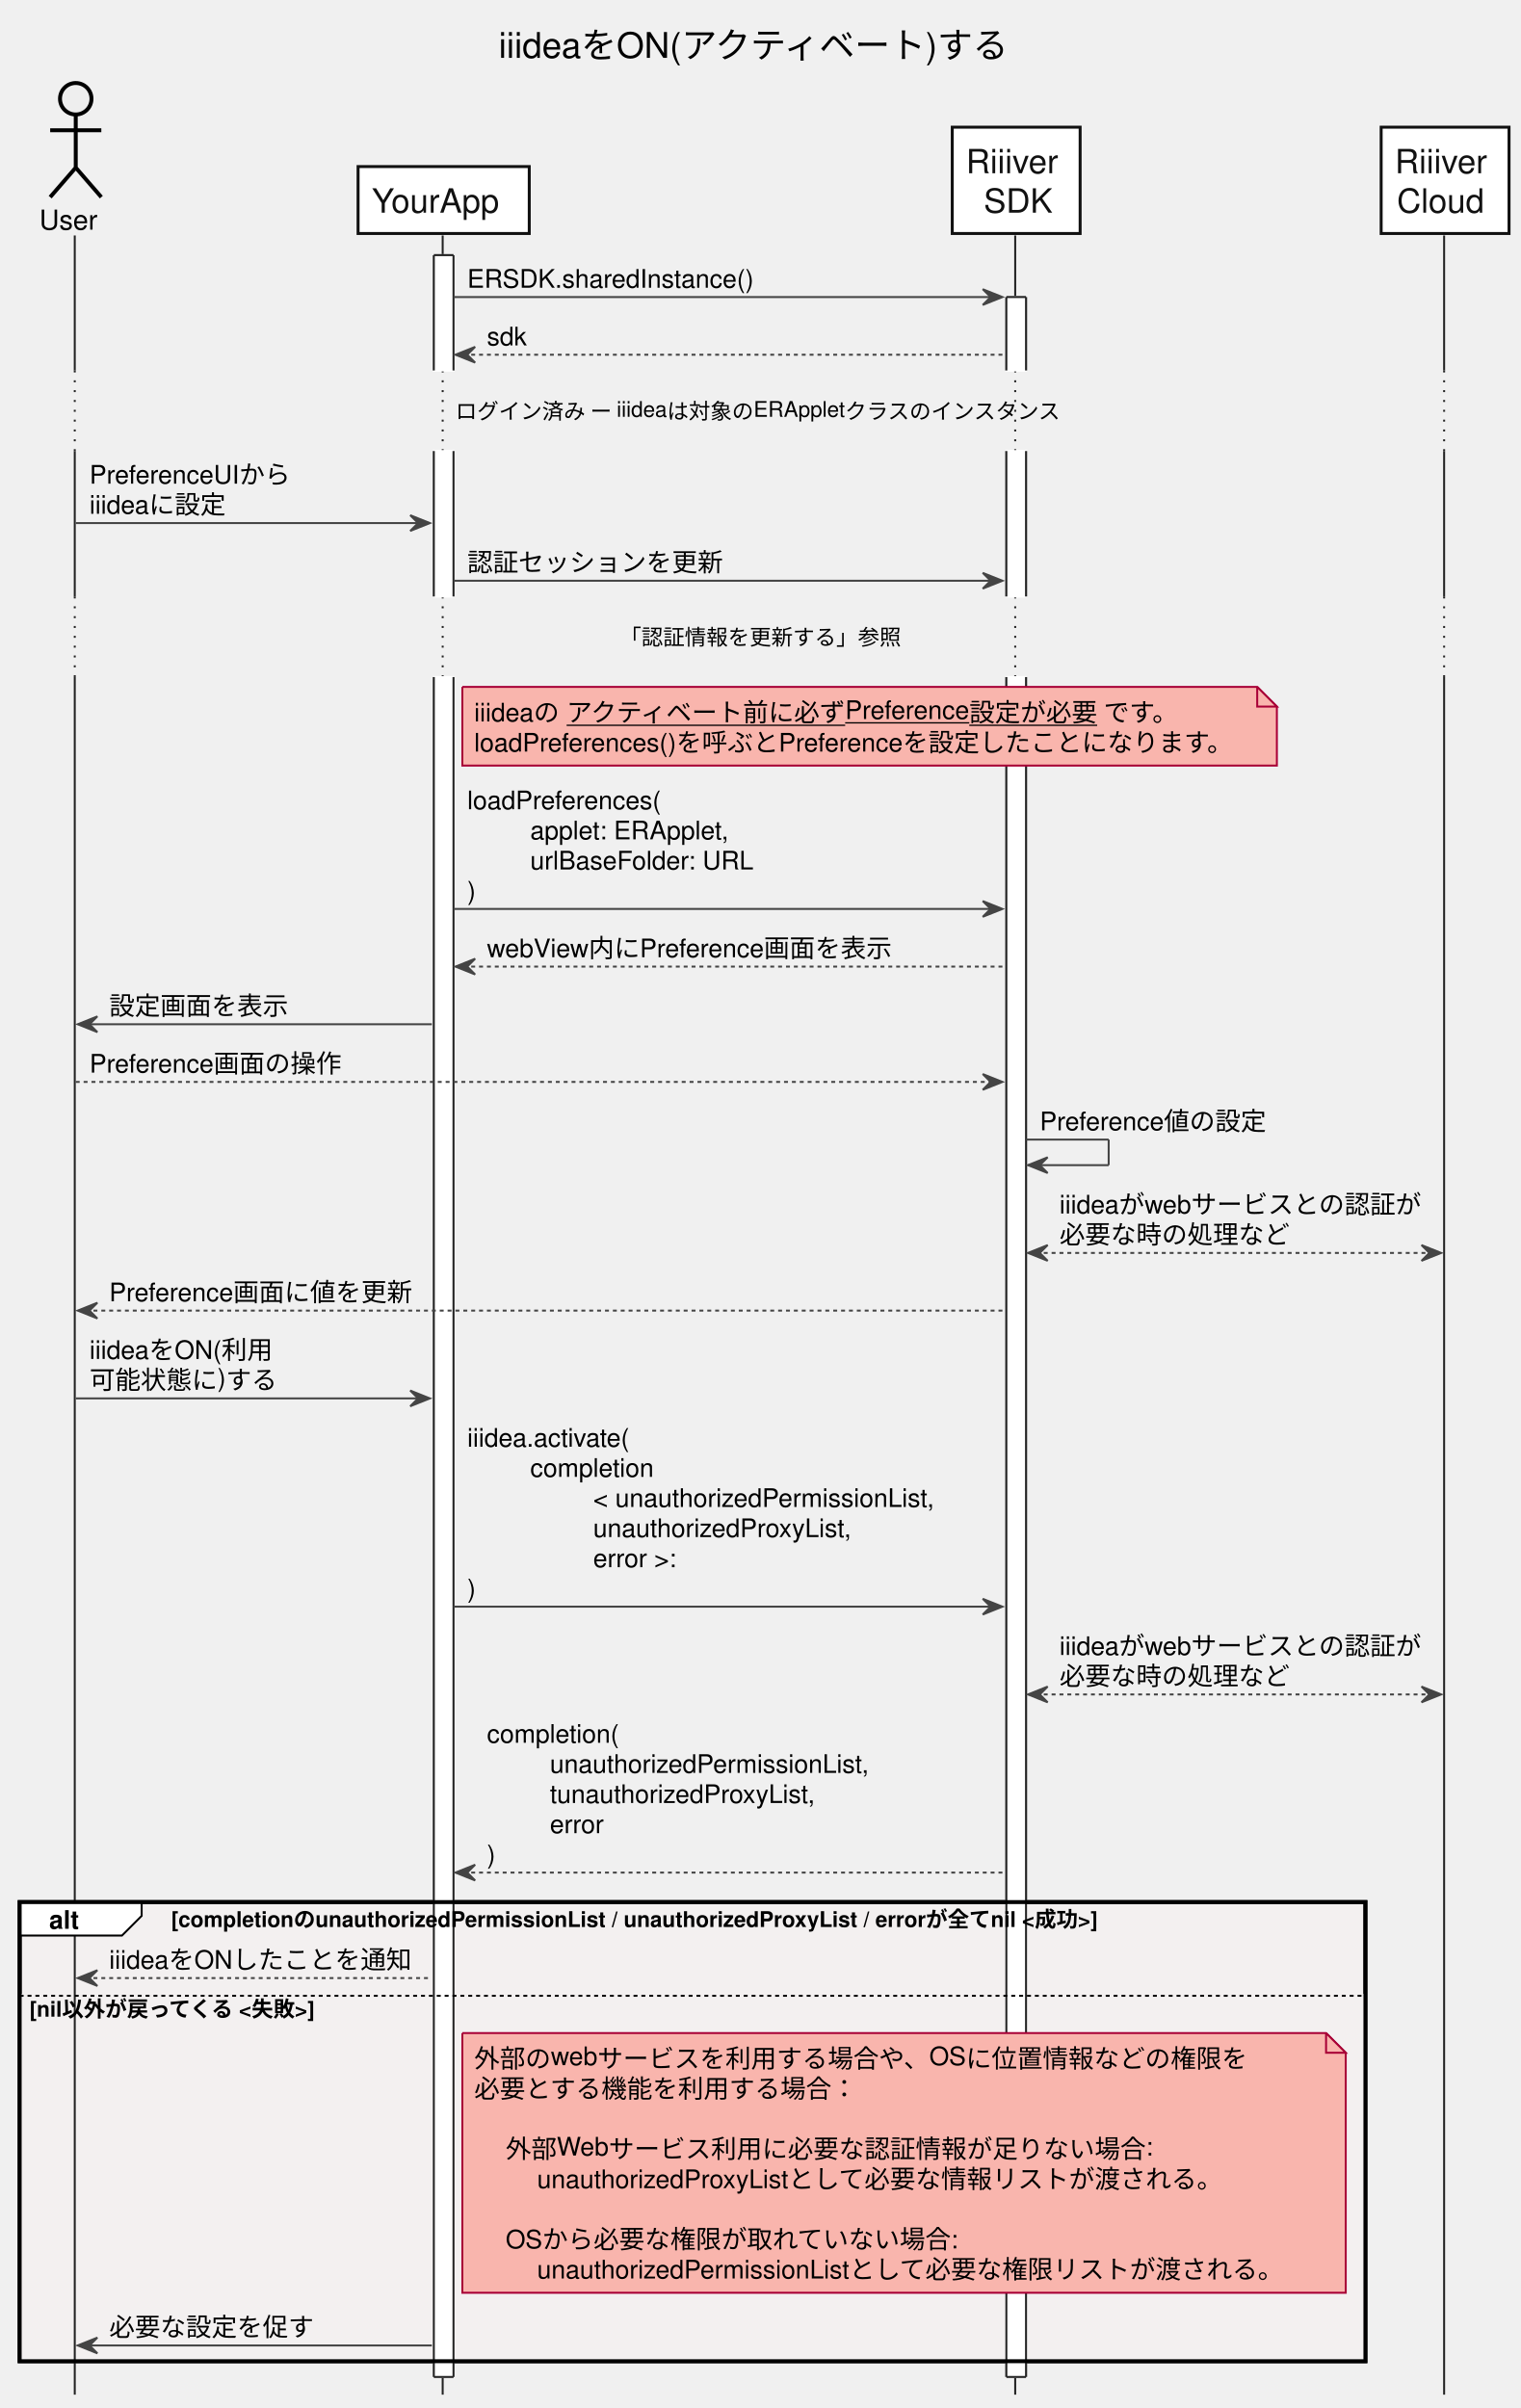
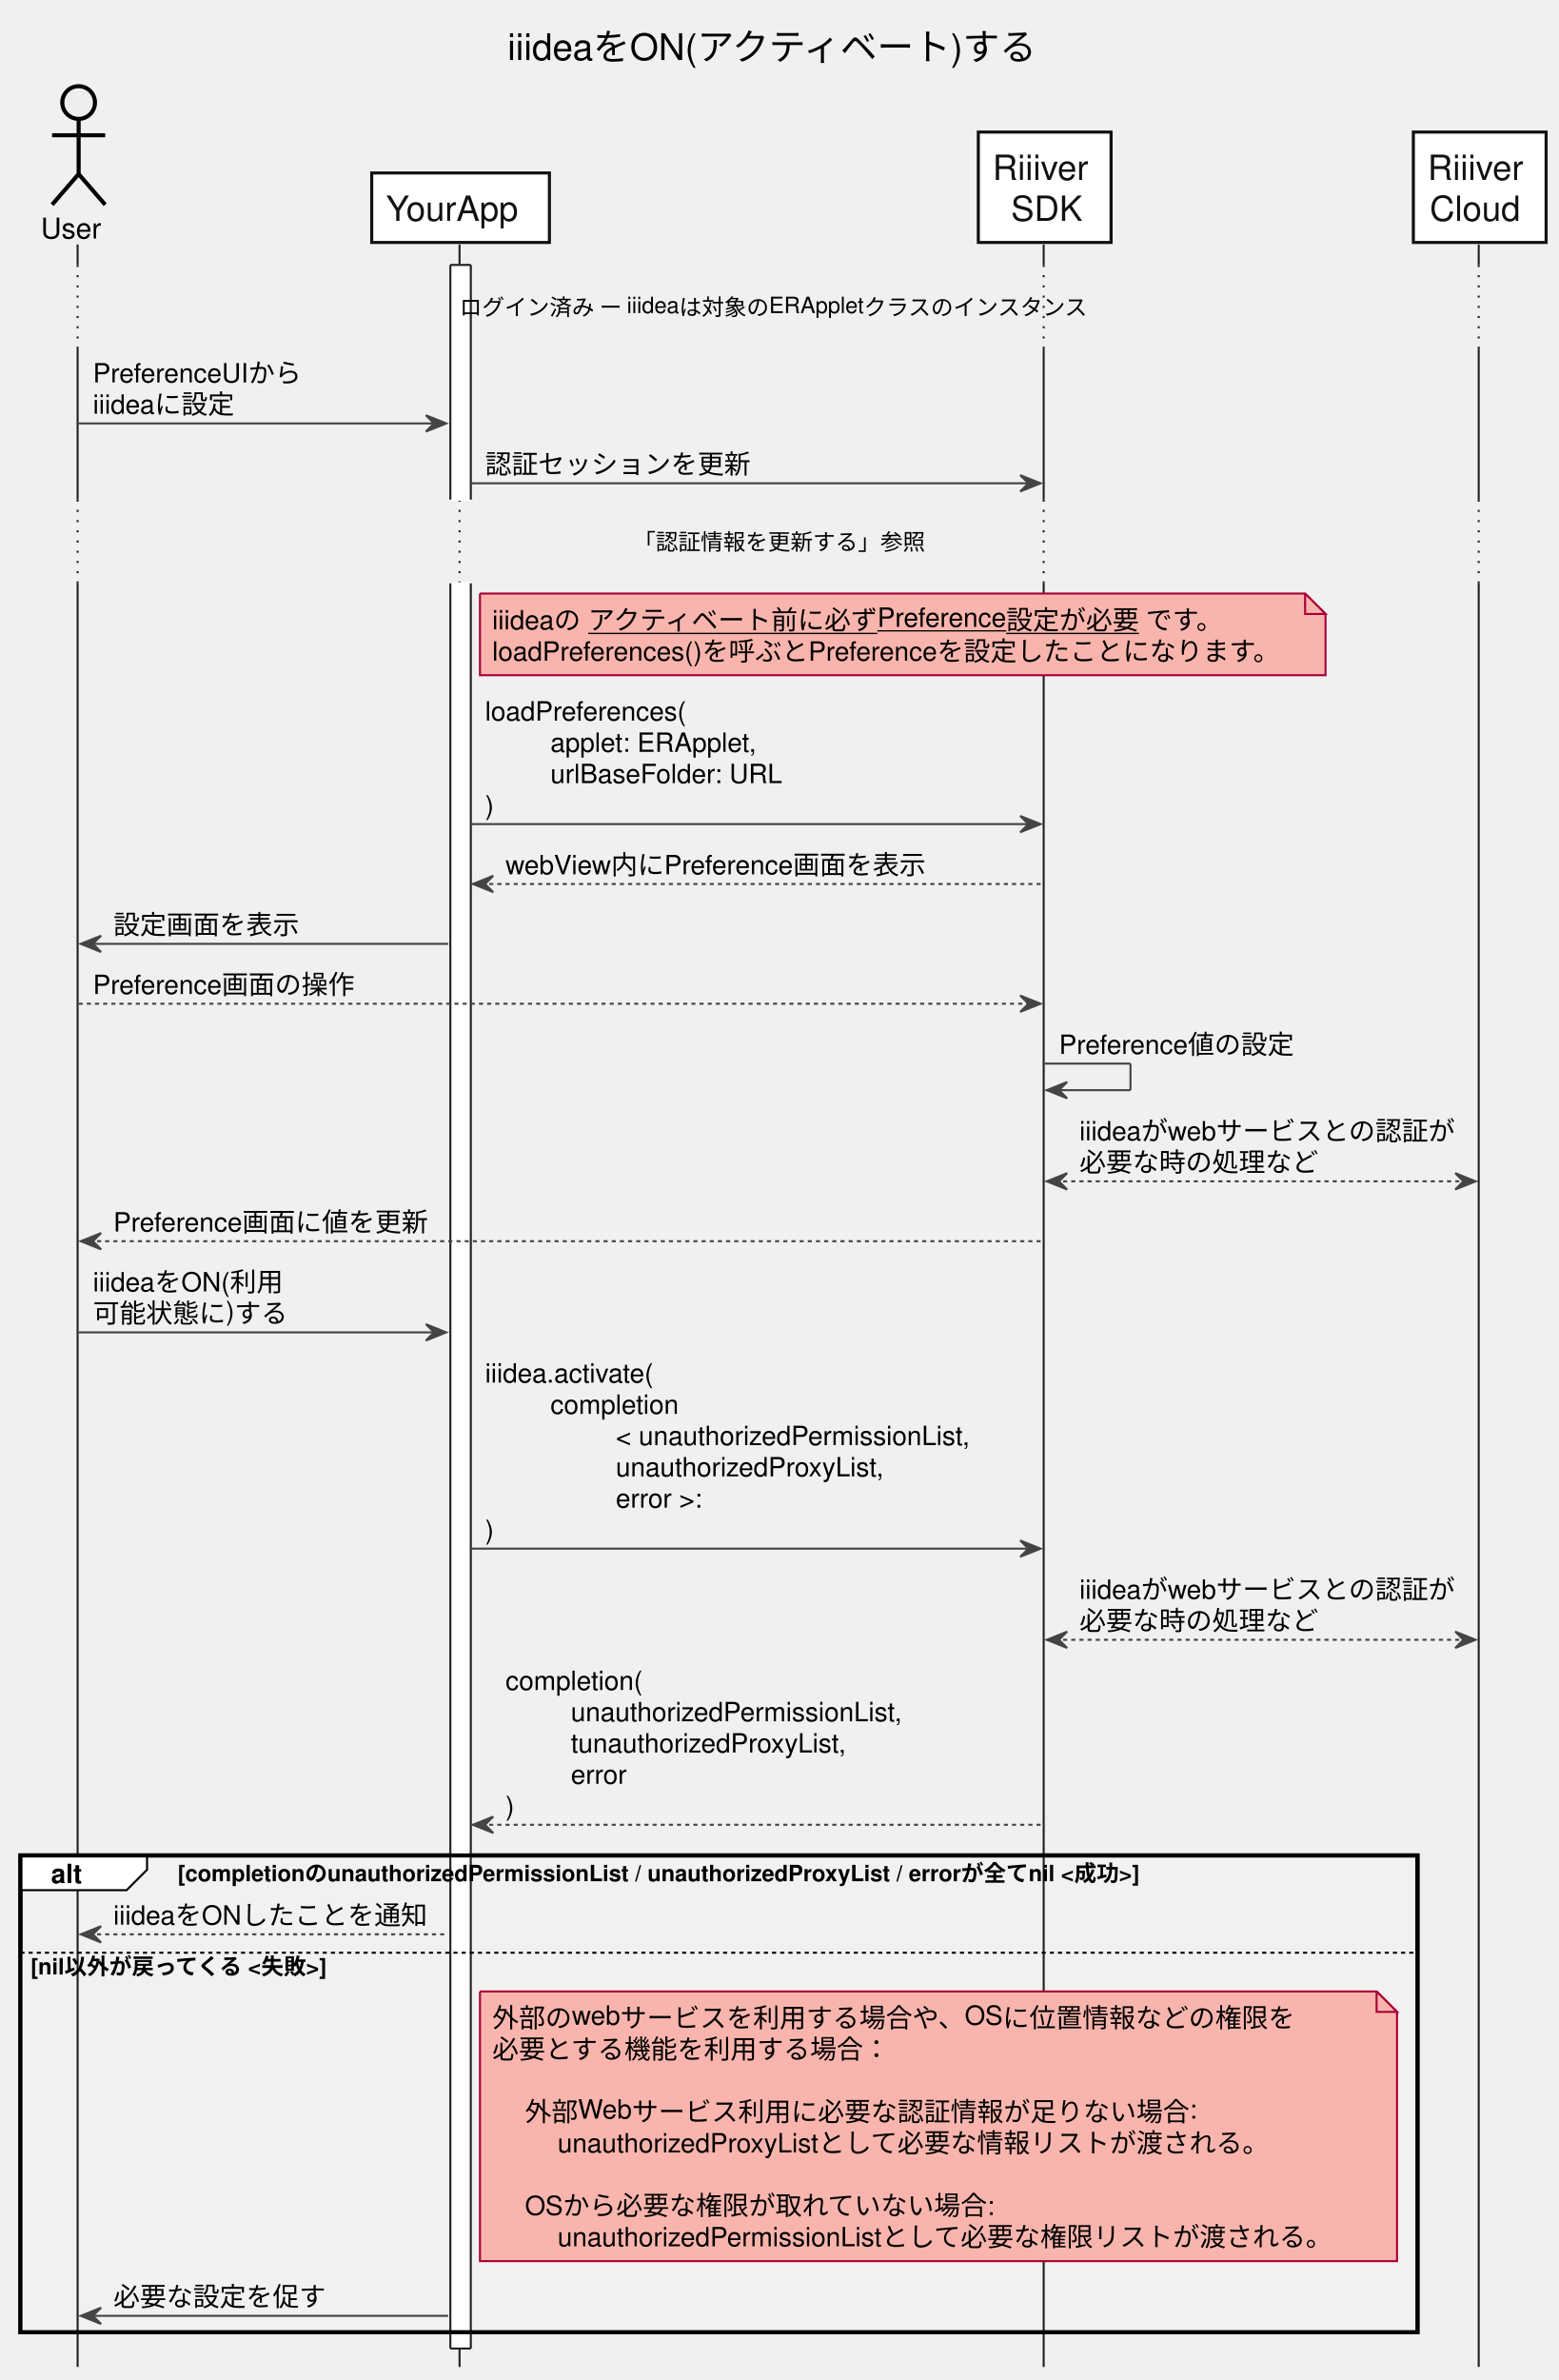
- <svg xmlns="http://www.w3.org/2000/svg" contentScriptType="application/ecmascript" contentStyleType="text/css" height="1224px" preserveAspectRatio="none" style="width:773px;height:1224px;background:#F2EEE6;" version="1.1" viewBox="0 0 773 1224" width="773px" zoomAndPan="magnify">
+ <svg xmlns="http://www.w3.org/2000/svg" contentScriptType="application/ecmascript" contentStyleType="text/css" height="1165px" preserveAspectRatio="none" style="width:763px;height:1165px;background:#F2EEE6;" version="1.1" viewBox="0 0 763 1165" width="763px" zoomAndPan="magnify">
  <defs />
  <g>
-     <text fill="#000000" font-family="Noto Sans JP, Helvetica, Arial, Liberation Sans" font-size="18" lengthAdjust="spacing" textLength="265" x="253.5" y="29.402">iiideaをON(アクティベート)する</text>
-     <rect fill="#FFFFFF" height="58.621" style="stroke:#FFFFFF;stroke-width:1.0;" width="10" x="220.5" y="129.688" />
-     <line style="stroke:#222222;stroke-width:1.0;" x1="220.5" x2="220.5" y1="129.688" y2="188.309" />
-     <line style="stroke:#222222;stroke-width:1.0;" x1="230.5" x2="230.5" y1="129.688" y2="188.309" />
+     <text fill="#000000" font-family="Noto Sans JP, Helvetica, Arial, Liberation Sans" font-size="18" lengthAdjust="spacing" textLength="265" x="248.5" y="29.402">iiideaをON(アクティベート)する</text>
+     <rect fill="#FFFFFF" height="114.887" style="stroke:#FFFFFF;stroke-width:1.0;" width="10" x="220.5" y="129.688" />
+     <line style="stroke:#222222;stroke-width:1.0;" x1="220.5" x2="220.5" y1="129.688" y2="244.574" />
+     <line style="stroke:#222222;stroke-width:1.0;" x1="230.5" x2="230.5" y1="129.688" y2="244.574" />
    <line style="stroke:#222222;stroke-width:1.0;" x1="220.5" x2="230.5" y1="129.688" y2="129.688" />
-     <rect fill="#FFFFFF" height="73.932" style="stroke:#FFFFFF;stroke-width:1.0;" width="10" x="220.5" y="229.264" />
-     <line style="stroke:#222222;stroke-width:1.0;" x1="220.5" x2="220.5" y1="229.264" y2="303.195" />
-     <line style="stroke:#222222;stroke-width:1.0;" x1="230.5" x2="230.5" y1="229.264" y2="303.195" />
-     <rect fill="#FFFFFF" height="864.066" style="stroke:#FFFFFF;stroke-width:1.0;" width="10" x="220.5" y="344.15" />
-     <line style="stroke:#222222;stroke-width:1.0;" x1="220.5" x2="220.5" y1="344.15" y2="1208.217" />
-     <line style="stroke:#222222;stroke-width:1.0;" x1="230.5" x2="230.5" y1="344.15" y2="1208.217" />
-     <line style="stroke:#222222;stroke-width:1.0;" x1="220.5" x2="230.5" y1="1208.217" y2="1208.217" />
-     <rect fill="#FFFFFF" height="37.31" style="stroke:#FFFFFF;stroke-width:1.0;" width="10" x="511.5" y="150.998" />
-     <line style="stroke:#222222;stroke-width:1.0;" x1="511.5" x2="511.5" y1="150.998" y2="188.309" />
-     <line style="stroke:#222222;stroke-width:1.0;" x1="521.5" x2="521.5" y1="150.998" y2="188.309" />
-     <line style="stroke:#222222;stroke-width:1.0;" x1="511.5" x2="521.5" y1="150.998" y2="150.998" />
-     <rect fill="#FFFFFF" height="73.932" style="stroke:#FFFFFF;stroke-width:1.0;" width="10" x="511.5" y="229.264" />
-     <line style="stroke:#222222;stroke-width:1.0;" x1="511.5" x2="511.5" y1="229.264" y2="303.195" />
-     <line style="stroke:#222222;stroke-width:1.0;" x1="521.5" x2="521.5" y1="229.264" y2="303.195" />
-     <rect fill="#FFFFFF" height="864.066" style="stroke:#FFFFFF;stroke-width:1.0;" width="10" x="511.5" y="344.15" />
-     <line style="stroke:#222222;stroke-width:1.0;" x1="511.5" x2="511.5" y1="344.15" y2="1208.217" />
-     <line style="stroke:#222222;stroke-width:1.0;" x1="521.5" x2="521.5" y1="344.15" y2="1208.217" />
-     <line style="stroke:#222222;stroke-width:1.0;" x1="511.5" x2="521.5" y1="1208.217" y2="1208.217" />
-     <rect fill="#F3F0F0" height="233.371" style="stroke:#000000;stroke-width:2.0;" width="684" x="10" y="966.846" />
-     <rect fill="#F3F0F0" height="186.75" style="stroke:none;stroke-width:1.0;" width="684" x="10" y="1013.467" />
-     <line style="stroke:#222222;stroke-width:1.0;" x1="38" x2="38" y1="119.688" y2="188.309" />
-     <line style="stroke:#222222;stroke-width:1.0;stroke-dasharray:1.0,4.0;" x1="38" x2="38" y1="188.309" y2="229.264" />
-     <line style="stroke:#222222;stroke-width:1.0;" x1="38" x2="38" y1="229.264" y2="303.195" />
-     <line style="stroke:#222222;stroke-width:1.0;stroke-dasharray:1.0,4.0;" x1="38" x2="38" y1="303.195" y2="344.15" />
-     <line style="stroke:#222222;stroke-width:1.0;" x1="38" x2="38" y1="344.15" y2="1217.217" />
-     <line style="stroke:#222222;stroke-width:1.0;" x1="225" x2="225" y1="119.688" y2="188.309" />
-     <line style="stroke:#222222;stroke-width:1.0;stroke-dasharray:1.0,4.0;" x1="225" x2="225" y1="188.309" y2="229.264" />
-     <line style="stroke:#222222;stroke-width:1.0;" x1="225" x2="225" y1="229.264" y2="303.195" />
-     <line style="stroke:#222222;stroke-width:1.0;stroke-dasharray:1.0,4.0;" x1="225" x2="225" y1="303.195" y2="344.15" />
-     <line style="stroke:#222222;stroke-width:1.0;" x1="225" x2="225" y1="344.15" y2="1217.217" />
-     <line style="stroke:#222222;stroke-width:1.0;" x1="516" x2="516" y1="119.688" y2="188.309" />
-     <line style="stroke:#222222;stroke-width:1.0;stroke-dasharray:1.0,4.0;" x1="516" x2="516" y1="188.309" y2="229.264" />
-     <line style="stroke:#222222;stroke-width:1.0;" x1="516" x2="516" y1="229.264" y2="303.195" />
-     <line style="stroke:#222222;stroke-width:1.0;stroke-dasharray:1.0,4.0;" x1="516" x2="516" y1="303.195" y2="344.15" />
-     <line style="stroke:#222222;stroke-width:1.0;" x1="516" x2="516" y1="344.15" y2="1217.217" />
-     <line style="stroke:#222222;stroke-width:1.0;" x1="734" x2="734" y1="119.688" y2="188.309" />
-     <line style="stroke:#222222;stroke-width:1.0;stroke-dasharray:1.0,4.0;" x1="734" x2="734" y1="188.309" y2="229.264" />
-     <line style="stroke:#222222;stroke-width:1.0;" x1="734" x2="734" y1="229.264" y2="303.195" />
-     <line style="stroke:#222222;stroke-width:1.0;stroke-dasharray:1.0,4.0;" x1="734" x2="734" y1="303.195" y2="344.15" />
-     <line style="stroke:#222222;stroke-width:1.0;" x1="734" x2="734" y1="344.15" y2="1217.217" />
+     <rect fill="#FFFFFF" height="864.066" style="stroke:#FFFFFF;stroke-width:1.0;" width="10" x="220.5" y="285.529" />
+     <line style="stroke:#222222;stroke-width:1.0;" x1="220.5" x2="220.5" y1="285.529" y2="1149.596" />
+     <line style="stroke:#222222;stroke-width:1.0;" x1="230.5" x2="230.5" y1="285.529" y2="1149.596" />
+     <line style="stroke:#222222;stroke-width:1.0;" x1="220.5" x2="230.5" y1="1149.596" y2="1149.596" />
+     <rect fill="#F3F0F0" height="233.371" style="stroke:#000000;stroke-width:2.0;" width="684" x="10" y="908.225" />
+     <rect fill="#F3F0F0" height="186.75" style="stroke:none;stroke-width:1.0;" width="684" x="10" y="954.846" />
+     <line style="stroke:#222222;stroke-width:1.0;" x1="38" x2="38" y1="119.688" y2="129.688" />
+     <line style="stroke:#222222;stroke-width:1.0;stroke-dasharray:1.0,4.0;" x1="38" x2="38" y1="129.688" y2="170.643" />
+     <line style="stroke:#222222;stroke-width:1.0;" x1="38" x2="38" y1="170.643" y2="244.574" />
+     <line style="stroke:#222222;stroke-width:1.0;stroke-dasharray:1.0,4.0;" x1="38" x2="38" y1="244.574" y2="285.529" />
+     <line style="stroke:#222222;stroke-width:1.0;" x1="38" x2="38" y1="285.529" y2="1158.596" />
+     <line style="stroke:#222222;stroke-width:1.0;" x1="225" x2="225" y1="119.688" y2="129.688" />
+     <line style="stroke:#222222;stroke-width:1.0;stroke-dasharray:1.0,4.0;" x1="225" x2="225" y1="129.688" y2="170.643" />
+     <line style="stroke:#222222;stroke-width:1.0;" x1="225" x2="225" y1="170.643" y2="244.574" />
+     <line style="stroke:#222222;stroke-width:1.0;stroke-dasharray:1.0,4.0;" x1="225" x2="225" y1="244.574" y2="285.529" />
+     <line style="stroke:#222222;stroke-width:1.0;" x1="225" x2="225" y1="285.529" y2="1158.596" />
+     <line style="stroke:#222222;stroke-width:1.0;" x1="511" x2="511" y1="119.688" y2="129.688" />
+     <line style="stroke:#222222;stroke-width:1.0;stroke-dasharray:1.0,4.0;" x1="511" x2="511" y1="129.688" y2="170.643" />
+     <line style="stroke:#222222;stroke-width:1.0;" x1="511" x2="511" y1="170.643" y2="244.574" />
+     <line style="stroke:#222222;stroke-width:1.0;stroke-dasharray:1.0,4.0;" x1="511" x2="511" y1="244.574" y2="285.529" />
+     <line style="stroke:#222222;stroke-width:1.0;" x1="511" x2="511" y1="285.529" y2="1158.596" />
+     <line style="stroke:#222222;stroke-width:1.0;" x1="724" x2="724" y1="119.688" y2="129.688" />
+     <line style="stroke:#222222;stroke-width:1.0;stroke-dasharray:1.0,4.0;" x1="724" x2="724" y1="129.688" y2="170.643" />
+     <line style="stroke:#222222;stroke-width:1.0;" x1="724" x2="724" y1="170.643" y2="244.574" />
+     <line style="stroke:#222222;stroke-width:1.0;stroke-dasharray:1.0,4.0;" x1="724" x2="724" y1="244.574" y2="285.529" />
+     <line style="stroke:#222222;stroke-width:1.0;" x1="724" x2="724" y1="285.529" y2="1158.596" />
    <text fill="#000000" font-family="Noto Sans JP, Helvetica, Arial, Liberation Sans" font-size="14" lengthAdjust="spacing" textLength="31" x="20" y="116.734">User</text>
    <ellipse cx="38.5" cy="50.199" fill="#EEEEEE" rx="8" ry="8" style="stroke:#000000;stroke-width:2.0;" />
    <path d="M38.5,58.199 L38.5,85.199 M25.5,66.199 L51.5,66.199 M38.5,85.199 L25.5,100.199 M38.5,85.199 L51.5,100.199 " fill="none" style="stroke:#000000;stroke-width:2.0;" />
    <rect fill="#FFFFFF" height="34.022" style="stroke:#111111;stroke-width:1.5;" width="87" x="182" y="84.666" />
    <text fill="#111111" font-family="Noto Sans JP, Helvetica, Arial, Liberation Sans" font-size="17" lengthAdjust="spacing" textLength="73" x="189" y="108.102">YourApp</text>
-     <rect fill="#FFFFFF" height="54.043" style="stroke:#111111;stroke-width:1.5;" width="65" x="484" y="64.644" />
-     <text fill="#111111" font-family="Noto Sans JP, Helvetica, Arial, Liberation Sans" font-size="17" lengthAdjust="spacing" textLength="51" x="491" y="88.08">Riiiver</text>
-     <text fill="#111111" font-family="Noto Sans JP, Helvetica, Arial, Liberation Sans" font-size="17" lengthAdjust="spacing" textLength="33" x="500" y="108.102">SDK</text>
-     <rect fill="#FFFFFF" height="54.043" style="stroke:#111111;stroke-width:1.5;" width="65" x="702" y="64.644" />
-     <text fill="#111111" font-family="Noto Sans JP, Helvetica, Arial, Liberation Sans" font-size="17" lengthAdjust="spacing" textLength="51" x="709" y="88.08">Riiiver</text>
-     <text fill="#111111" font-family="Noto Sans JP, Helvetica, Arial, Liberation Sans" font-size="17" lengthAdjust="spacing" textLength="49" x="710" y="108.102">Cloud</text>
-     <rect fill="#FFFFFF" height="58.621" style="stroke:#FFFFFF;stroke-width:1.0;" width="10" x="220.5" y="129.688" />
-     <line style="stroke:#222222;stroke-width:1.0;" x1="220.5" x2="220.5" y1="129.688" y2="188.309" />
-     <line style="stroke:#222222;stroke-width:1.0;" x1="230.5" x2="230.5" y1="129.688" y2="188.309" />
+     <rect fill="#FFFFFF" height="54.043" style="stroke:#111111;stroke-width:1.5;" width="65" x="479" y="64.644" />
+     <text fill="#111111" font-family="Noto Sans JP, Helvetica, Arial, Liberation Sans" font-size="17" lengthAdjust="spacing" textLength="51" x="486" y="88.08">Riiiver</text>
+     <text fill="#111111" font-family="Noto Sans JP, Helvetica, Arial, Liberation Sans" font-size="17" lengthAdjust="spacing" textLength="33" x="495" y="108.102">SDK</text>
+     <rect fill="#FFFFFF" height="54.043" style="stroke:#111111;stroke-width:1.5;" width="65" x="692" y="64.644" />
+     <text fill="#111111" font-family="Noto Sans JP, Helvetica, Arial, Liberation Sans" font-size="17" lengthAdjust="spacing" textLength="51" x="699" y="88.08">Riiiver</text>
+     <text fill="#111111" font-family="Noto Sans JP, Helvetica, Arial, Liberation Sans" font-size="17" lengthAdjust="spacing" textLength="49" x="700" y="108.102">Cloud</text>
+     <rect fill="#FFFFFF" height="114.887" style="stroke:#FFFFFF;stroke-width:1.0;" width="10" x="220.5" y="129.688" />
+     <line style="stroke:#222222;stroke-width:1.0;" x1="220.5" x2="220.5" y1="129.688" y2="244.574" />
+     <line style="stroke:#222222;stroke-width:1.0;" x1="230.5" x2="230.5" y1="129.688" y2="244.574" />
    <line style="stroke:#222222;stroke-width:1.0;" x1="220.5" x2="230.5" y1="129.688" y2="129.688" />
-     <rect fill="#FFFFFF" height="73.932" style="stroke:#FFFFFF;stroke-width:1.0;" width="10" x="220.5" y="229.264" />
-     <line style="stroke:#222222;stroke-width:1.0;" x1="220.5" x2="220.5" y1="229.264" y2="303.195" />
-     <line style="stroke:#222222;stroke-width:1.0;" x1="230.5" x2="230.5" y1="229.264" y2="303.195" />
-     <rect fill="#FFFFFF" height="864.066" style="stroke:#FFFFFF;stroke-width:1.0;" width="10" x="220.5" y="344.15" />
-     <line style="stroke:#222222;stroke-width:1.0;" x1="220.5" x2="220.5" y1="344.15" y2="1208.217" />
-     <line style="stroke:#222222;stroke-width:1.0;" x1="230.5" x2="230.5" y1="344.15" y2="1208.217" />
-     <line style="stroke:#222222;stroke-width:1.0;" x1="220.5" x2="230.5" y1="1208.217" y2="1208.217" />
-     <rect fill="#FFFFFF" height="37.31" style="stroke:#FFFFFF;stroke-width:1.0;" width="10" x="511.5" y="150.998" />
-     <line style="stroke:#222222;stroke-width:1.0;" x1="511.5" x2="511.5" y1="150.998" y2="188.309" />
-     <line style="stroke:#222222;stroke-width:1.0;" x1="521.5" x2="521.5" y1="150.998" y2="188.309" />
-     <line style="stroke:#222222;stroke-width:1.0;" x1="511.5" x2="521.5" y1="150.998" y2="150.998" />
-     <rect fill="#FFFFFF" height="73.932" style="stroke:#FFFFFF;stroke-width:1.0;" width="10" x="511.5" y="229.264" />
-     <line style="stroke:#222222;stroke-width:1.0;" x1="511.5" x2="511.5" y1="229.264" y2="303.195" />
-     <line style="stroke:#222222;stroke-width:1.0;" x1="521.5" x2="521.5" y1="229.264" y2="303.195" />
-     <rect fill="#FFFFFF" height="864.066" style="stroke:#FFFFFF;stroke-width:1.0;" width="10" x="511.5" y="344.15" />
-     <line style="stroke:#222222;stroke-width:1.0;" x1="511.5" x2="511.5" y1="344.15" y2="1208.217" />
-     <line style="stroke:#222222;stroke-width:1.0;" x1="521.5" x2="521.5" y1="344.15" y2="1208.217" />
-     <line style="stroke:#222222;stroke-width:1.0;" x1="511.5" x2="521.5" y1="1208.217" y2="1208.217" />
-     <polygon fill="#444444" points="499.5,146.998,509.5,150.998,499.5,154.998,503.5,150.998" style="stroke:#444444;stroke-width:1.0;" />
-     <line style="stroke:#444444;stroke-width:1.0;" x1="230.5" x2="505.5" y1="150.998" y2="150.998" />
-     <text fill="#000000" font-family="Noto Sans JP, Helvetica, Arial, Liberation Sans" font-size="13" lengthAdjust="spacing" textLength="147" x="237.5" y="146.256">ERSDK.sharedInstance()</text>
-     <polygon fill="#444444" points="241.5,176.309,231.5,180.309,241.5,184.309,237.5,180.309" style="stroke:#444444;stroke-width:1.0;" />
-     <line style="stroke:#444444;stroke-width:1.0;stroke-dasharray:2.0,2.0;" x1="235.5" x2="510.5" y1="180.309" y2="180.309" />
-     <text fill="#000000" font-family="Noto Sans JP, Helvetica, Arial, Liberation Sans" font-size="13" lengthAdjust="spacing" textLength="23" x="247.5" y="175.566">sdk</text>
-     <text fill="#000000" font-family="Noto Sans JP, Helvetica, Arial, Liberation Sans" font-size="11" lengthAdjust="spacing" textLength="313" x="231.5" y="212.943">ログイン済み ー iiideaは対象のERAppletクラスのインスタンス</text>
-     <polygon fill="#444444" points="208.5,261.885,218.5,265.885,208.5,269.885,212.5,265.885" style="stroke:#444444;stroke-width:1.0;" />
-     <line style="stroke:#444444;stroke-width:1.0;" x1="38.5" x2="214.5" y1="265.885" y2="265.885" />
-     <text fill="#000000" font-family="Noto Sans JP, Helvetica, Arial, Liberation Sans" font-size="13" lengthAdjust="spacing" textLength="104" x="45.5" y="245.832">PreferenceUIから</text>
-     <text fill="#000000" font-family="Noto Sans JP, Helvetica, Arial, Liberation Sans" font-size="13" lengthAdjust="spacing" textLength="73" x="45.5" y="261.143">iiideaに設定</text>
-     <polygon fill="#444444" points="499.5,291.195,509.5,295.195,499.5,299.195,503.5,295.195" style="stroke:#444444;stroke-width:1.0;" />
-     <line style="stroke:#444444;stroke-width:1.0;" x1="230.5" x2="505.5" y1="295.195" y2="295.195" />
-     <text fill="#000000" font-family="Noto Sans JP, Helvetica, Arial, Liberation Sans" font-size="13" lengthAdjust="spacing" textLength="130" x="237.5" y="290.453">認証セッションを更新</text>
-     <text fill="#000000" font-family="Noto Sans JP, Helvetica, Arial, Liberation Sans" font-size="11" lengthAdjust="spacing" textLength="143" x="315" y="327.83">「認証情報を更新する」参照</text>
-     <path d="M235,349.15 L235,389.15 L649,389.15 L649,359.15 L639,349.15 L235,349.15 " fill="#F9B5AD" style="stroke:#A80036;stroke-width:1.0;" />
-     <path d="M639,349.15 L639,359.15 L649,359.15 L639,349.15 " fill="#F9B5AD" style="stroke:#A80036;stroke-width:1.0;" />
-     <text fill="#000000" font-family="Noto Sans JP, Helvetica, Arial, Liberation Sans" font-size="13" lengthAdjust="spacing" textLength="47" x="241" y="366.719">iiideaの</text>
-     <text fill="#000000" font-family="Noto Sans JP, Helvetica, Arial, Liberation Sans" font-size="13" lengthAdjust="spacing" text-decoration="underline" textLength="273" x="288" y="366.719">アクティベート前に必ずPreference設定が必要</text>
-     <text fill="#000000" font-family="Noto Sans JP, Helvetica, Arial, Liberation Sans" font-size="13" lengthAdjust="spacing" textLength="39" x="561" y="366.719">です。</text>
-     <text fill="#000000" font-family="Noto Sans JP, Helvetica, Arial, Liberation Sans" font-size="13" lengthAdjust="spacing" textLength="393" x="241" y="382.029">loadPreferences()を呼ぶとPreferenceを設定したことになります。</text>
-     <polygon fill="#444444" points="499.5,458.014,509.5,462.014,499.5,466.014,503.5,462.014" style="stroke:#444444;stroke-width:1.0;" />
-     <line style="stroke:#444444;stroke-width:1.0;" x1="230.5" x2="505.5" y1="462.014" y2="462.014" />
-     <text fill="#000000" font-family="Noto Sans JP, Helvetica, Arial, Liberation Sans" font-size="13" lengthAdjust="spacing" textLength="103" x="237.5" y="411.34">loadPreferences(</text>
-     <text fill="#000000" font-family="Noto Sans JP, Helvetica, Arial, Liberation Sans" font-size="13" lengthAdjust="spacing" textLength="107" x="269.5" y="426.65">applet: ERApplet,</text>
-     <text fill="#000000" font-family="Noto Sans JP, Helvetica, Arial, Liberation Sans" font-size="13" lengthAdjust="spacing" textLength="116" x="269.5" y="441.961">urlBaseFolder: URL</text>
-     <text fill="#000000" font-family="Noto Sans JP, Helvetica, Arial, Liberation Sans" font-size="13" lengthAdjust="spacing" textLength="4" x="237.5" y="457.272">)</text>
-     <polygon fill="#444444" points="241.5,487.324,231.5,491.324,241.5,495.324,237.5,491.324" style="stroke:#444444;stroke-width:1.0;" />
-     <line style="stroke:#444444;stroke-width:1.0;stroke-dasharray:2.0,2.0;" x1="235.5" x2="510.5" y1="491.324" y2="491.324" />
-     <text fill="#000000" font-family="Noto Sans JP, Helvetica, Arial, Liberation Sans" font-size="13" lengthAdjust="spacing" textLength="210" x="247.5" y="486.582">webView内にPreference画面を表示</text>
-     <polygon fill="#444444" points="49.5,516.635,39.5,520.635,49.5,524.635,45.5,520.635" style="stroke:#444444;stroke-width:1.0;" />
-     <line style="stroke:#444444;stroke-width:1.0;" x1="43.5" x2="219.5" y1="520.635" y2="520.635" />
-     <text fill="#000000" font-family="Noto Sans JP, Helvetica, Arial, Liberation Sans" font-size="13" lengthAdjust="spacing" textLength="91" x="55.5" y="515.893">設定画面を表示</text>
-     <polygon fill="#444444" points="499.5,545.945,509.5,549.945,499.5,553.945,503.5,549.945" style="stroke:#444444;stroke-width:1.0;" />
-     <line style="stroke:#444444;stroke-width:1.0;stroke-dasharray:2.0,2.0;" x1="38.5" x2="505.5" y1="549.945" y2="549.945" />
-     <text fill="#000000" font-family="Noto Sans JP, Helvetica, Arial, Liberation Sans" font-size="13" lengthAdjust="spacing" textLength="130" x="45.5" y="545.203">Preference画面の操作</text>
-     <line style="stroke:#444444;stroke-width:1.0;" x1="521.5" x2="563.5" y1="579.256" y2="579.256" />
-     <line style="stroke:#444444;stroke-width:1.0;" x1="563.5" x2="563.5" y1="579.256" y2="592.256" />
-     <line style="stroke:#444444;stroke-width:1.0;" x1="522.5" x2="563.5" y1="592.256" y2="592.256" />
-     <polygon fill="#444444" points="532.5,588.256,522.5,592.256,532.5,596.256,528.5,592.256" style="stroke:#444444;stroke-width:1.0;" />
-     <text fill="#000000" font-family="Noto Sans JP, Helvetica, Arial, Liberation Sans" font-size="13" lengthAdjust="spacing" textLength="117" x="528.5" y="574.514">Preference値の設定</text>
-     <polygon fill="#444444" points="532.5,632.877,522.5,636.877,532.5,640.877,528.5,636.877" style="stroke:#444444;stroke-width:1.0;" />
-     <polygon fill="#444444" points="722.5,632.877,732.5,636.877,722.5,640.877,726.5,636.877" style="stroke:#444444;stroke-width:1.0;" />
-     <line style="stroke:#444444;stroke-width:1.0;stroke-dasharray:2.0,2.0;" x1="526.5" x2="728.5" y1="636.877" y2="636.877" />
-     <text fill="#000000" font-family="Noto Sans JP, Helvetica, Arial, Liberation Sans" font-size="13" lengthAdjust="spacing" textLength="189" x="538.5" y="616.824">iiideaがwebサービスとの認証が</text>
-     <text fill="#000000" font-family="Noto Sans JP, Helvetica, Arial, Liberation Sans" font-size="13" lengthAdjust="spacing" textLength="117" x="538.5" y="632.135">必要な時の処理など</text>
-     <polygon fill="#444444" points="49.5,662.188,39.5,666.188,49.5,670.188,45.5,666.188" style="stroke:#444444;stroke-width:1.0;" />
-     <line style="stroke:#444444;stroke-width:1.0;stroke-dasharray:2.0,2.0;" x1="43.5" x2="510.5" y1="666.188" y2="666.188" />
-     <text fill="#000000" font-family="Noto Sans JP, Helvetica, Arial, Liberation Sans" font-size="13" lengthAdjust="spacing" textLength="156" x="55.5" y="661.445">Preference画面に値を更新</text>
-     <polygon fill="#444444" points="208.5,706.809,218.5,710.809,208.5,714.809,212.5,710.809" style="stroke:#444444;stroke-width:1.0;" />
-     <line style="stroke:#444444;stroke-width:1.0;" x1="38.5" x2="214.5" y1="710.809" y2="710.809" />
-     <text fill="#000000" font-family="Noto Sans JP, Helvetica, Arial, Liberation Sans" font-size="13" lengthAdjust="spacing" textLength="97" x="45.5" y="690.756">iiideaをON(利用</text>
-     <text fill="#000000" font-family="Noto Sans JP, Helvetica, Arial, Liberation Sans" font-size="13" lengthAdjust="spacing" textLength="95" x="45.5" y="706.066">可能状態に)する</text>
-     <polygon fill="#444444" points="499.5,812.672,509.5,816.672,499.5,820.672,503.5,816.672" style="stroke:#444444;stroke-width:1.0;" />
-     <line style="stroke:#444444;stroke-width:1.0;" x1="230.5" x2="505.5" y1="816.672" y2="816.672" />
-     <text fill="#000000" font-family="Noto Sans JP, Helvetica, Arial, Liberation Sans" font-size="13" lengthAdjust="spacing" textLength="91" x="237.5" y="735.377">iiidea.activate(</text>
-     <text fill="#000000" font-family="Noto Sans JP, Helvetica, Arial, Liberation Sans" font-size="13" lengthAdjust="spacing" textLength="71" x="269.5" y="750.688">completion</text>
-     <text fill="#000000" font-family="Noto Sans JP, Helvetica, Arial, Liberation Sans" font-size="13" lengthAdjust="spacing" textLength="193" x="301.5" y="765.998">&lt; unauthorizedPermissionList,</text>
-     <text fill="#000000" font-family="Noto Sans JP, Helvetica, Arial, Liberation Sans" font-size="13" lengthAdjust="spacing" textLength="145" x="301.5" y="781.309">unauthorizedProxyList,</text>
-     <text fill="#000000" font-family="Noto Sans JP, Helvetica, Arial, Liberation Sans" font-size="13" lengthAdjust="spacing" textLength="48" x="301.5" y="796.619">error &gt;:</text>
-     <text fill="#000000" font-family="Noto Sans JP, Helvetica, Arial, Liberation Sans" font-size="13" lengthAdjust="spacing" textLength="4" x="237.5" y="811.93">)</text>
-     <polygon fill="#444444" points="532.5,857.293,522.5,861.293,532.5,865.293,528.5,861.293" style="stroke:#444444;stroke-width:1.0;" />
-     <polygon fill="#444444" points="722.5,857.293,732.5,861.293,722.5,865.293,726.5,861.293" style="stroke:#444444;stroke-width:1.0;" />
-     <line style="stroke:#444444;stroke-width:1.0;stroke-dasharray:2.0,2.0;" x1="526.5" x2="728.5" y1="861.293" y2="861.293" />
-     <text fill="#000000" font-family="Noto Sans JP, Helvetica, Arial, Liberation Sans" font-size="13" lengthAdjust="spacing" textLength="189" x="538.5" y="841.24">iiideaがwebサービスとの認証が</text>
-     <text fill="#000000" font-family="Noto Sans JP, Helvetica, Arial, Liberation Sans" font-size="13" lengthAdjust="spacing" textLength="117" x="538.5" y="856.551">必要な時の処理など</text>
-     <polygon fill="#444444" points="241.5,947.846,231.5,951.846,241.5,955.846,237.5,951.846" style="stroke:#444444;stroke-width:1.0;" />
-     <line style="stroke:#444444;stroke-width:1.0;stroke-dasharray:2.0,2.0;" x1="235.5" x2="510.5" y1="951.846" y2="951.846" />
-     <text fill="#000000" font-family="Noto Sans JP, Helvetica, Arial, Liberation Sans" font-size="13" lengthAdjust="spacing" textLength="75" x="247.5" y="885.861">completion(</text>
-     <text fill="#000000" font-family="Noto Sans JP, Helvetica, Arial, Liberation Sans" font-size="13" lengthAdjust="spacing" textLength="179" x="279.5" y="901.172">unauthorizedPermissionList,</text>
-     <text fill="#000000" font-family="Noto Sans JP, Helvetica, Arial, Liberation Sans" font-size="13" lengthAdjust="spacing" textLength="150" x="279.5" y="916.482">tunauthorizedProxyList,</text>
-     <text fill="#000000" font-family="Noto Sans JP, Helvetica, Arial, Liberation Sans" font-size="13" lengthAdjust="spacing" textLength="30" x="279.5" y="931.793">error</text>
-     <text fill="#000000" font-family="Noto Sans JP, Helvetica, Arial, Liberation Sans" font-size="13" lengthAdjust="spacing" textLength="4" x="247.5" y="947.104">)</text>
-     <path d="M10,966.846 L72,966.846 L72,973.846 L62,983.846 L10,983.846 L10,966.846 " fill="#FFFFFF" style="stroke:#000000;stroke-width:1.0;" />
-     <rect fill="none" height="233.371" style="stroke:#000000;stroke-width:2.0;" width="684" x="10" y="966.846" />
-     <text fill="#000000" font-family="Noto Sans JP, Helvetica, Arial, Liberation Sans" font-size="13" font-weight="bold" lengthAdjust="spacing" textLength="17" x="25" y="980.414">alt</text>
-     <text fill="#000000" font-family="Noto Sans JP, Helvetica, Arial, Liberation Sans" font-size="11" font-weight="bold" lengthAdjust="spacing" textLength="510" x="87" y="979.481">[completionのunauthorizedPermissionList / unauthorizedProxyList / errorが全てnil &lt;成功&gt;]</text>
-     <polygon fill="#444444" points="49.5,1001.467,39.5,1005.467,49.5,1009.467,45.5,1005.467" style="stroke:#444444;stroke-width:1.0;" />
-     <line style="stroke:#444444;stroke-width:1.0;stroke-dasharray:2.0,2.0;" x1="43.5" x2="219.5" y1="1005.467" y2="1005.467" />
-     <text fill="#000000" font-family="Noto Sans JP, Helvetica, Arial, Liberation Sans" font-size="13" lengthAdjust="spacing" textLength="158" x="55.5" y="1000.725">iiideaをONしたことを通知</text>
-     <line style="stroke:#000000;stroke-width:1.0;stroke-dasharray:2.0,2.0;" x1="10" x2="694" y1="1014.467" y2="1014.467" />
-     <text fill="#000000" font-family="Noto Sans JP, Helvetica, Arial, Liberation Sans" font-size="11" font-weight="bold" lengthAdjust="spacing" textLength="155" x="15" y="1025.102">[nil以外が戻ってくる &lt;失敗&gt;]</text>
-     <path d="M235,1033.422 L235,1165.422 L684,1165.422 L684,1043.422 L674,1033.422 L235,1033.422 " fill="#F9B5AD" style="stroke:#A80036;stroke-width:1.0;" />
-     <path d="M674,1033.422 L674,1043.422 L684,1043.422 L674,1033.422 " fill="#F9B5AD" style="stroke:#A80036;stroke-width:1.0;" />
-     <text fill="#000000" font-family="Noto Sans JP, Helvetica, Arial, Liberation Sans" font-size="13" lengthAdjust="spacing" textLength="393" x="241" y="1050.99">外部のwebサービスを利用する場合や、OSに位置情報などの権限を</text>
-     <text fill="#000000" font-family="Noto Sans JP, Helvetica, Arial, Liberation Sans" font-size="13" lengthAdjust="spacing" textLength="195" x="241" y="1066.301">必要とする機能を利用する場合：</text>
-     <text fill="#000000" font-family="Noto Sans JP, Helvetica, Arial, Liberation Sans" font-size="13" lengthAdjust="spacing" textLength="0" x="245" y="1081.611" />
-     <text fill="#000000" font-family="Noto Sans JP, Helvetica, Arial, Liberation Sans" font-size="13" lengthAdjust="spacing" textLength="329" x="257" y="1096.922">外部Webサービス利用に必要な認証情報が足りない場合:</text>
-     <text fill="#000000" font-family="Noto Sans JP, Helvetica, Arial, Liberation Sans" font-size="13" lengthAdjust="spacing" textLength="362" x="273" y="1112.232">unauthorizedProxyListとして必要な情報リストが渡される。</text>
-     <text fill="#000000" font-family="Noto Sans JP, Helvetica, Arial, Liberation Sans" font-size="13" lengthAdjust="spacing" textLength="0" x="245" y="1127.543" />
-     <text fill="#000000" font-family="Noto Sans JP, Helvetica, Arial, Liberation Sans" font-size="13" lengthAdjust="spacing" textLength="229" x="257" y="1142.853">OSから必要な権限が取れていない場合:</text>
-     <text fill="#000000" font-family="Noto Sans JP, Helvetica, Arial, Liberation Sans" font-size="13" lengthAdjust="spacing" textLength="396" x="273" y="1158.164">unauthorizedPermissionListとして必要な権限リストが渡される。</text>
-     <polygon fill="#444444" points="49.5,1188.217,39.5,1192.217,49.5,1196.217,45.5,1192.217" style="stroke:#444444;stroke-width:1.0;" />
-     <line style="stroke:#444444;stroke-width:1.0;" x1="43.5" x2="219.5" y1="1192.217" y2="1192.217" />
-     <text fill="#000000" font-family="Noto Sans JP, Helvetica, Arial, Liberation Sans" font-size="13" lengthAdjust="spacing" textLength="104" x="55.5" y="1187.475">必要な設定を促す</text>
+     <rect fill="#FFFFFF" height="864.066" style="stroke:#FFFFFF;stroke-width:1.0;" width="10" x="220.5" y="285.529" />
+     <line style="stroke:#222222;stroke-width:1.0;" x1="220.5" x2="220.5" y1="285.529" y2="1149.596" />
+     <line style="stroke:#222222;stroke-width:1.0;" x1="230.5" x2="230.5" y1="285.529" y2="1149.596" />
+     <line style="stroke:#222222;stroke-width:1.0;" x1="220.5" x2="230.5" y1="1149.596" y2="1149.596" />
+     <text fill="#000000" font-family="Noto Sans JP, Helvetica, Arial, Liberation Sans" font-size="11" lengthAdjust="spacing" textLength="313" x="225" y="154.322">ログイン済み ー iiideaは対象のERAppletクラスのインスタンス</text>
+     <polygon fill="#444444" points="208.5,203.264,218.5,207.264,208.5,211.264,212.5,207.264" style="stroke:#444444;stroke-width:1.0;" />
+     <line style="stroke:#444444;stroke-width:1.0;" x1="38.5" x2="214.5" y1="207.264" y2="207.264" />
+     <text fill="#000000" font-family="Noto Sans JP, Helvetica, Arial, Liberation Sans" font-size="13" lengthAdjust="spacing" textLength="104" x="45.5" y="187.211">PreferenceUIから</text>
+     <text fill="#000000" font-family="Noto Sans JP, Helvetica, Arial, Liberation Sans" font-size="13" lengthAdjust="spacing" textLength="73" x="45.5" y="202.522">iiideaに設定</text>
+     <polygon fill="#444444" points="499.5,232.574,509.5,236.574,499.5,240.574,503.5,236.574" style="stroke:#444444;stroke-width:1.0;" />
+     <line style="stroke:#444444;stroke-width:1.0;" x1="230.5" x2="505.5" y1="236.574" y2="236.574" />
+     <text fill="#000000" font-family="Noto Sans JP, Helvetica, Arial, Liberation Sans" font-size="13" lengthAdjust="spacing" textLength="130" x="237.5" y="231.832">認証セッションを更新</text>
+     <text fill="#000000" font-family="Noto Sans JP, Helvetica, Arial, Liberation Sans" font-size="11" lengthAdjust="spacing" textLength="143" x="310" y="269.209">「認証情報を更新する」参照</text>
+     <path d="M235,290.529 L235,330.529 L649,330.529 L649,300.529 L639,290.529 L235,290.529 " fill="#F9B5AD" style="stroke:#A80036;stroke-width:1.0;" />
+     <path d="M639,290.529 L639,300.529 L649,300.529 L639,290.529 " fill="#F9B5AD" style="stroke:#A80036;stroke-width:1.0;" />
+     <text fill="#000000" font-family="Noto Sans JP, Helvetica, Arial, Liberation Sans" font-size="13" lengthAdjust="spacing" textLength="47" x="241" y="308.098">iiideaの</text>
+     <text fill="#000000" font-family="Noto Sans JP, Helvetica, Arial, Liberation Sans" font-size="13" lengthAdjust="spacing" text-decoration="underline" textLength="273" x="288" y="308.098">アクティベート前に必ずPreference設定が必要</text>
+     <text fill="#000000" font-family="Noto Sans JP, Helvetica, Arial, Liberation Sans" font-size="13" lengthAdjust="spacing" textLength="39" x="561" y="308.098">です。</text>
+     <text fill="#000000" font-family="Noto Sans JP, Helvetica, Arial, Liberation Sans" font-size="13" lengthAdjust="spacing" textLength="393" x="241" y="323.408">loadPreferences()を呼ぶとPreferenceを設定したことになります。</text>
+     <polygon fill="#444444" points="499.5,399.393,509.5,403.393,499.5,407.393,503.5,403.393" style="stroke:#444444;stroke-width:1.0;" />
+     <line style="stroke:#444444;stroke-width:1.0;" x1="230.5" x2="505.5" y1="403.393" y2="403.393" />
+     <text fill="#000000" font-family="Noto Sans JP, Helvetica, Arial, Liberation Sans" font-size="13" lengthAdjust="spacing" textLength="103" x="237.5" y="352.719">loadPreferences(</text>
+     <text fill="#000000" font-family="Noto Sans JP, Helvetica, Arial, Liberation Sans" font-size="13" lengthAdjust="spacing" textLength="107" x="269.5" y="368.029">applet: ERApplet,</text>
+     <text fill="#000000" font-family="Noto Sans JP, Helvetica, Arial, Liberation Sans" font-size="13" lengthAdjust="spacing" textLength="116" x="269.5" y="383.34">urlBaseFolder: URL</text>
+     <text fill="#000000" font-family="Noto Sans JP, Helvetica, Arial, Liberation Sans" font-size="13" lengthAdjust="spacing" textLength="4" x="237.5" y="398.65">)</text>
+     <polygon fill="#444444" points="241.5,428.703,231.5,432.703,241.5,436.703,237.5,432.703" style="stroke:#444444;stroke-width:1.0;" />
+     <line style="stroke:#444444;stroke-width:1.0;stroke-dasharray:2.0,2.0;" x1="235.5" x2="510.5" y1="432.703" y2="432.703" />
+     <text fill="#000000" font-family="Noto Sans JP, Helvetica, Arial, Liberation Sans" font-size="13" lengthAdjust="spacing" textLength="210" x="247.5" y="427.961">webView内にPreference画面を表示</text>
+     <polygon fill="#444444" points="49.5,458.014,39.5,462.014,49.5,466.014,45.5,462.014" style="stroke:#444444;stroke-width:1.0;" />
+     <line style="stroke:#444444;stroke-width:1.0;" x1="43.5" x2="219.5" y1="462.014" y2="462.014" />
+     <text fill="#000000" font-family="Noto Sans JP, Helvetica, Arial, Liberation Sans" font-size="13" lengthAdjust="spacing" textLength="91" x="55.5" y="457.272">設定画面を表示</text>
+     <polygon fill="#444444" points="499.5,487.324,509.5,491.324,499.5,495.324,503.5,491.324" style="stroke:#444444;stroke-width:1.0;" />
+     <line style="stroke:#444444;stroke-width:1.0;stroke-dasharray:2.0,2.0;" x1="38.5" x2="505.5" y1="491.324" y2="491.324" />
+     <text fill="#000000" font-family="Noto Sans JP, Helvetica, Arial, Liberation Sans" font-size="13" lengthAdjust="spacing" textLength="130" x="45.5" y="486.582">Preference画面の操作</text>
+     <line style="stroke:#444444;stroke-width:1.0;" x1="511.5" x2="553.5" y1="520.635" y2="520.635" />
+     <line style="stroke:#444444;stroke-width:1.0;" x1="553.5" x2="553.5" y1="520.635" y2="533.635" />
+     <line style="stroke:#444444;stroke-width:1.0;" x1="512.5" x2="553.5" y1="533.635" y2="533.635" />
+     <polygon fill="#444444" points="522.5,529.635,512.5,533.635,522.5,537.635,518.5,533.635" style="stroke:#444444;stroke-width:1.0;" />
+     <text fill="#000000" font-family="Noto Sans JP, Helvetica, Arial, Liberation Sans" font-size="13" lengthAdjust="spacing" textLength="117" x="518.5" y="515.893">Preference値の設定</text>
+     <polygon fill="#444444" points="522.5,574.256,512.5,578.256,522.5,582.256,518.5,578.256" style="stroke:#444444;stroke-width:1.0;" />
+     <polygon fill="#444444" points="712.5,574.256,722.5,578.256,712.5,582.256,716.5,578.256" style="stroke:#444444;stroke-width:1.0;" />
+     <line style="stroke:#444444;stroke-width:1.0;stroke-dasharray:2.0,2.0;" x1="516.5" x2="718.5" y1="578.256" y2="578.256" />
+     <text fill="#000000" font-family="Noto Sans JP, Helvetica, Arial, Liberation Sans" font-size="13" lengthAdjust="spacing" textLength="189" x="528.5" y="558.203">iiideaがwebサービスとの認証が</text>
+     <text fill="#000000" font-family="Noto Sans JP, Helvetica, Arial, Liberation Sans" font-size="13" lengthAdjust="spacing" textLength="117" x="528.5" y="573.514">必要な時の処理など</text>
+     <polygon fill="#444444" points="49.5,603.566,39.5,607.566,49.5,611.566,45.5,607.566" style="stroke:#444444;stroke-width:1.0;" />
+     <line style="stroke:#444444;stroke-width:1.0;stroke-dasharray:2.0,2.0;" x1="43.5" x2="510.5" y1="607.566" y2="607.566" />
+     <text fill="#000000" font-family="Noto Sans JP, Helvetica, Arial, Liberation Sans" font-size="13" lengthAdjust="spacing" textLength="156" x="55.5" y="602.824">Preference画面に値を更新</text>
+     <polygon fill="#444444" points="208.5,648.188,218.5,652.188,208.5,656.188,212.5,652.188" style="stroke:#444444;stroke-width:1.0;" />
+     <line style="stroke:#444444;stroke-width:1.0;" x1="38.5" x2="214.5" y1="652.188" y2="652.188" />
+     <text fill="#000000" font-family="Noto Sans JP, Helvetica, Arial, Liberation Sans" font-size="13" lengthAdjust="spacing" textLength="97" x="45.5" y="632.135">iiideaをON(利用</text>
+     <text fill="#000000" font-family="Noto Sans JP, Helvetica, Arial, Liberation Sans" font-size="13" lengthAdjust="spacing" textLength="95" x="45.5" y="647.445">可能状態に)する</text>
+     <polygon fill="#444444" points="499.5,754.051,509.5,758.051,499.5,762.051,503.5,758.051" style="stroke:#444444;stroke-width:1.0;" />
+     <line style="stroke:#444444;stroke-width:1.0;" x1="230.5" x2="505.5" y1="758.051" y2="758.051" />
+     <text fill="#000000" font-family="Noto Sans JP, Helvetica, Arial, Liberation Sans" font-size="13" lengthAdjust="spacing" textLength="91" x="237.5" y="676.756">iiidea.activate(</text>
+     <text fill="#000000" font-family="Noto Sans JP, Helvetica, Arial, Liberation Sans" font-size="13" lengthAdjust="spacing" textLength="71" x="269.5" y="692.066">completion</text>
+     <text fill="#000000" font-family="Noto Sans JP, Helvetica, Arial, Liberation Sans" font-size="13" lengthAdjust="spacing" textLength="193" x="301.5" y="707.377">&lt; unauthorizedPermissionList,</text>
+     <text fill="#000000" font-family="Noto Sans JP, Helvetica, Arial, Liberation Sans" font-size="13" lengthAdjust="spacing" textLength="145" x="301.5" y="722.688">unauthorizedProxyList,</text>
+     <text fill="#000000" font-family="Noto Sans JP, Helvetica, Arial, Liberation Sans" font-size="13" lengthAdjust="spacing" textLength="48" x="301.5" y="737.998">error &gt;:</text>
+     <text fill="#000000" font-family="Noto Sans JP, Helvetica, Arial, Liberation Sans" font-size="13" lengthAdjust="spacing" textLength="4" x="237.5" y="753.309">)</text>
+     <polygon fill="#444444" points="522.5,798.672,512.5,802.672,522.5,806.672,518.5,802.672" style="stroke:#444444;stroke-width:1.0;" />
+     <polygon fill="#444444" points="712.5,798.672,722.5,802.672,712.5,806.672,716.5,802.672" style="stroke:#444444;stroke-width:1.0;" />
+     <line style="stroke:#444444;stroke-width:1.0;stroke-dasharray:2.0,2.0;" x1="516.5" x2="718.5" y1="802.672" y2="802.672" />
+     <text fill="#000000" font-family="Noto Sans JP, Helvetica, Arial, Liberation Sans" font-size="13" lengthAdjust="spacing" textLength="189" x="528.5" y="782.619">iiideaがwebサービスとの認証が</text>
+     <text fill="#000000" font-family="Noto Sans JP, Helvetica, Arial, Liberation Sans" font-size="13" lengthAdjust="spacing" textLength="117" x="528.5" y="797.93">必要な時の処理など</text>
+     <polygon fill="#444444" points="241.5,889.225,231.5,893.225,241.5,897.225,237.5,893.225" style="stroke:#444444;stroke-width:1.0;" />
+     <line style="stroke:#444444;stroke-width:1.0;stroke-dasharray:2.0,2.0;" x1="235.5" x2="510.5" y1="893.225" y2="893.225" />
+     <text fill="#000000" font-family="Noto Sans JP, Helvetica, Arial, Liberation Sans" font-size="13" lengthAdjust="spacing" textLength="75" x="247.5" y="827.24">completion(</text>
+     <text fill="#000000" font-family="Noto Sans JP, Helvetica, Arial, Liberation Sans" font-size="13" lengthAdjust="spacing" textLength="179" x="279.5" y="842.551">unauthorizedPermissionList,</text>
+     <text fill="#000000" font-family="Noto Sans JP, Helvetica, Arial, Liberation Sans" font-size="13" lengthAdjust="spacing" textLength="150" x="279.5" y="857.861">tunauthorizedProxyList,</text>
+     <text fill="#000000" font-family="Noto Sans JP, Helvetica, Arial, Liberation Sans" font-size="13" lengthAdjust="spacing" textLength="30" x="279.5" y="873.172">error</text>
+     <text fill="#000000" font-family="Noto Sans JP, Helvetica, Arial, Liberation Sans" font-size="13" lengthAdjust="spacing" textLength="4" x="247.5" y="888.482">)</text>
+     <path d="M10,908.225 L72,908.225 L72,915.225 L62,925.225 L10,925.225 L10,908.225 " fill="#FFFFFF" style="stroke:#000000;stroke-width:1.0;" />
+     <rect fill="none" height="233.371" style="stroke:#000000;stroke-width:2.0;" width="684" x="10" y="908.225" />
+     <text fill="#000000" font-family="Noto Sans JP, Helvetica, Arial, Liberation Sans" font-size="13" font-weight="bold" lengthAdjust="spacing" textLength="17" x="25" y="921.793">alt</text>
+     <text fill="#000000" font-family="Noto Sans JP, Helvetica, Arial, Liberation Sans" font-size="11" font-weight="bold" lengthAdjust="spacing" textLength="510" x="87" y="920.859">[completionのunauthorizedPermissionList / unauthorizedProxyList / errorが全てnil &lt;成功&gt;]</text>
+     <polygon fill="#444444" points="49.5,942.846,39.5,946.846,49.5,950.846,45.5,946.846" style="stroke:#444444;stroke-width:1.0;" />
+     <line style="stroke:#444444;stroke-width:1.0;stroke-dasharray:2.0,2.0;" x1="43.5" x2="219.5" y1="946.846" y2="946.846" />
+     <text fill="#000000" font-family="Noto Sans JP, Helvetica, Arial, Liberation Sans" font-size="13" lengthAdjust="spacing" textLength="158" x="55.5" y="942.104">iiideaをONしたことを通知</text>
+     <line style="stroke:#000000;stroke-width:1.0;stroke-dasharray:2.0,2.0;" x1="10" x2="694" y1="955.846" y2="955.846" />
+     <text fill="#000000" font-family="Noto Sans JP, Helvetica, Arial, Liberation Sans" font-size="11" font-weight="bold" lengthAdjust="spacing" textLength="155" x="15" y="966.481">[nil以外が戻ってくる &lt;失敗&gt;]</text>
+     <path d="M235,974.801 L235,1106.801 L684,1106.801 L684,984.801 L674,974.801 L235,974.801 " fill="#F9B5AD" style="stroke:#A80036;stroke-width:1.0;" />
+     <path d="M674,974.801 L674,984.801 L684,984.801 L674,974.801 " fill="#F9B5AD" style="stroke:#A80036;stroke-width:1.0;" />
+     <text fill="#000000" font-family="Noto Sans JP, Helvetica, Arial, Liberation Sans" font-size="13" lengthAdjust="spacing" textLength="393" x="241" y="992.369">外部のwebサービスを利用する場合や、OSに位置情報などの権限を</text>
+     <text fill="#000000" font-family="Noto Sans JP, Helvetica, Arial, Liberation Sans" font-size="13" lengthAdjust="spacing" textLength="195" x="241" y="1007.68">必要とする機能を利用する場合：</text>
+     <text fill="#000000" font-family="Noto Sans JP, Helvetica, Arial, Liberation Sans" font-size="13" lengthAdjust="spacing" textLength="0" x="245" y="1022.99" />
+     <text fill="#000000" font-family="Noto Sans JP, Helvetica, Arial, Liberation Sans" font-size="13" lengthAdjust="spacing" textLength="329" x="257" y="1038.301">外部Webサービス利用に必要な認証情報が足りない場合:</text>
+     <text fill="#000000" font-family="Noto Sans JP, Helvetica, Arial, Liberation Sans" font-size="13" lengthAdjust="spacing" textLength="362" x="273" y="1053.611">unauthorizedProxyListとして必要な情報リストが渡される。</text>
+     <text fill="#000000" font-family="Noto Sans JP, Helvetica, Arial, Liberation Sans" font-size="13" lengthAdjust="spacing" textLength="0" x="245" y="1068.922" />
+     <text fill="#000000" font-family="Noto Sans JP, Helvetica, Arial, Liberation Sans" font-size="13" lengthAdjust="spacing" textLength="229" x="257" y="1084.232">OSから必要な権限が取れていない場合:</text>
+     <text fill="#000000" font-family="Noto Sans JP, Helvetica, Arial, Liberation Sans" font-size="13" lengthAdjust="spacing" textLength="396" x="273" y="1099.543">unauthorizedPermissionListとして必要な権限リストが渡される。</text>
+     <polygon fill="#444444" points="49.5,1129.596,39.5,1133.596,49.5,1137.596,45.5,1133.596" style="stroke:#444444;stroke-width:1.0;" />
+     <line style="stroke:#444444;stroke-width:1.0;" x1="43.5" x2="219.5" y1="1133.596" y2="1133.596" />
+     <text fill="#000000" font-family="Noto Sans JP, Helvetica, Arial, Liberation Sans" font-size="13" lengthAdjust="spacing" textLength="104" x="55.5" y="1128.853">必要な設定を促す</text>
  </g>
</svg>
